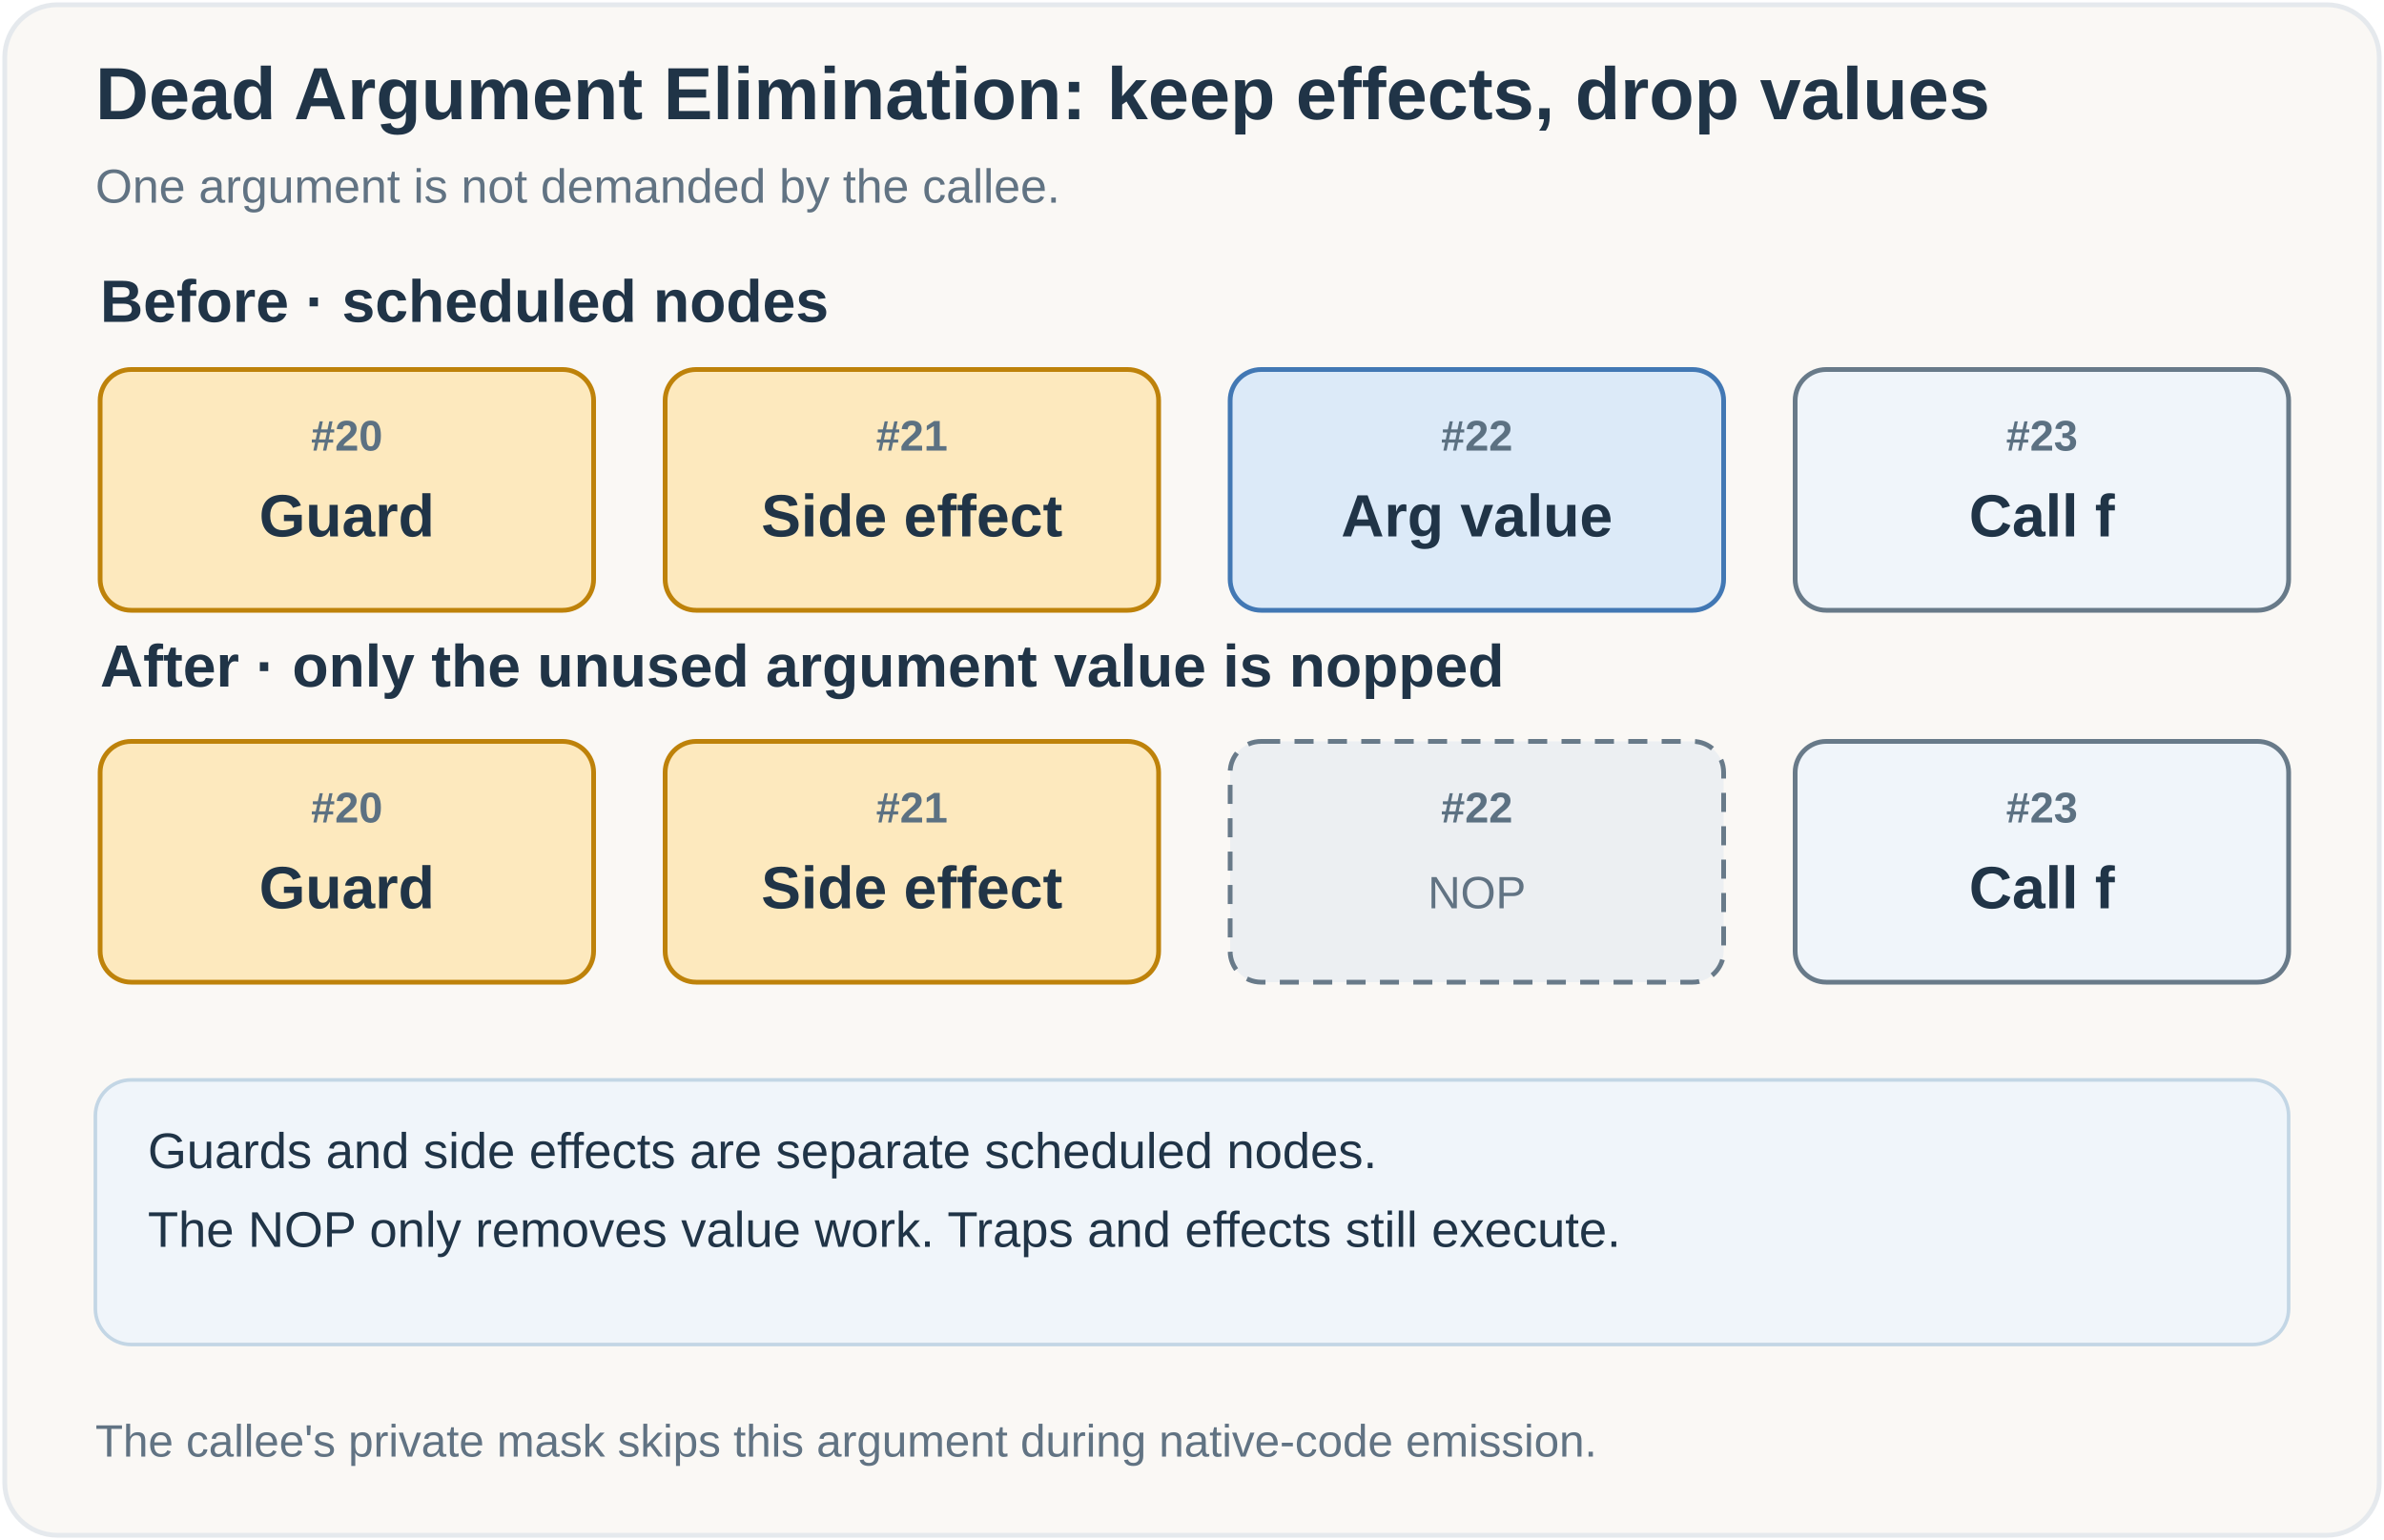
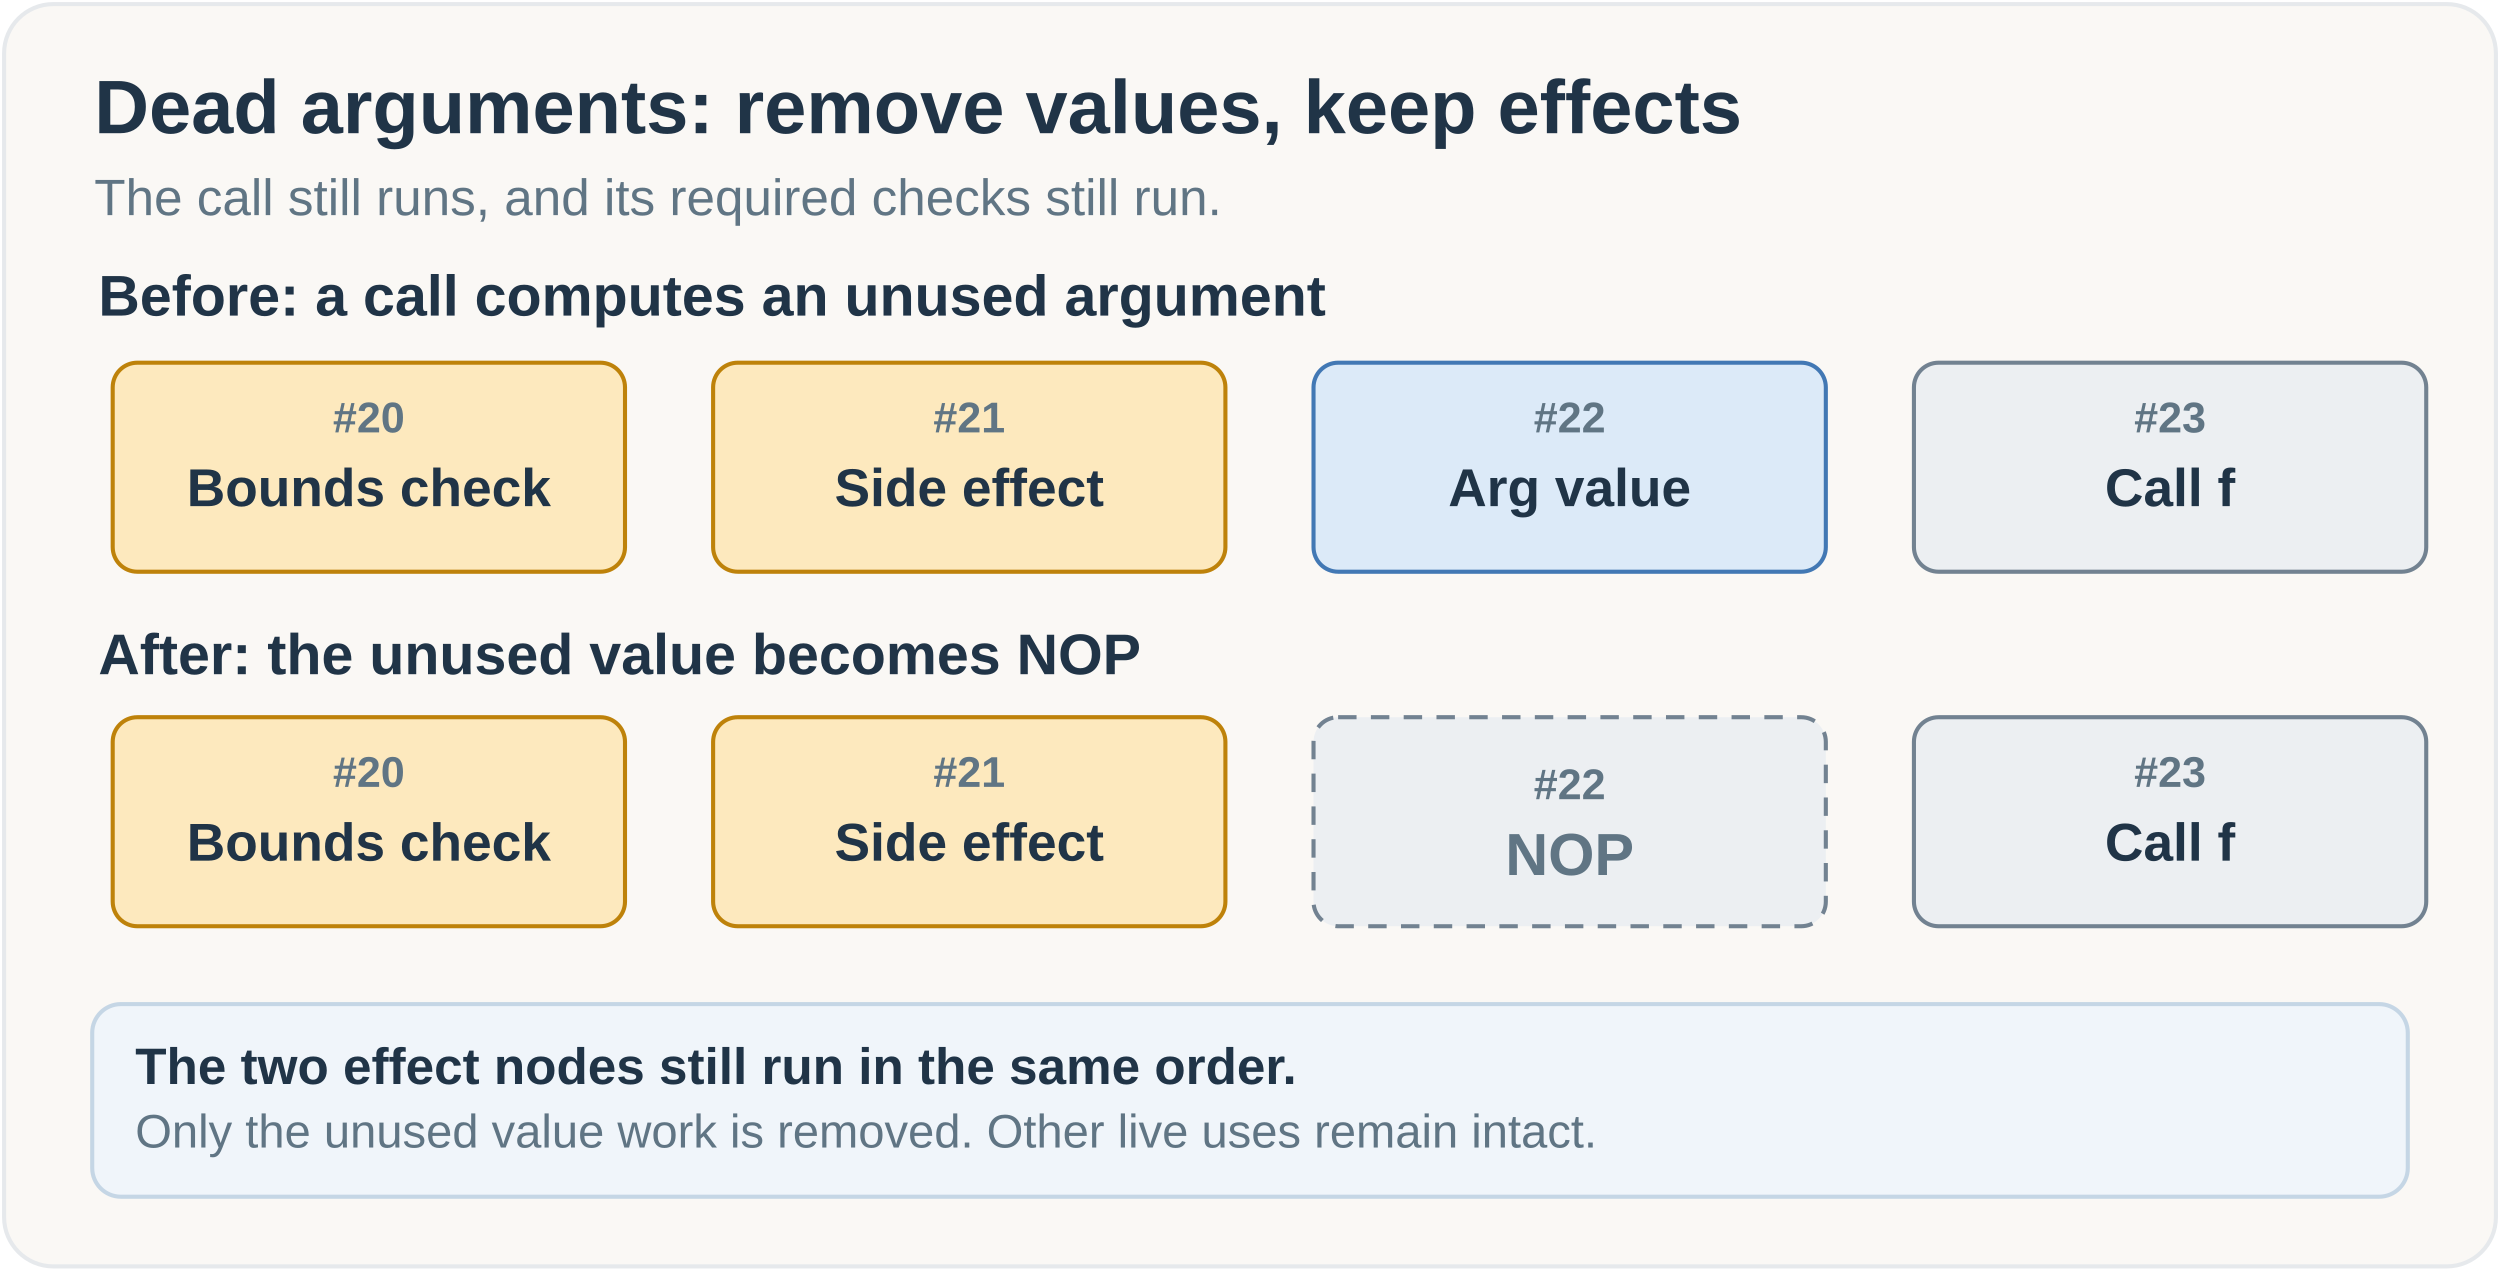
- <svg xmlns="http://www.w3.org/2000/svg" width="1000" height="646" viewBox="0 0 1000 646" role="img" aria-labelledby="title desc">
+ <svg xmlns="http://www.w3.org/2000/svg" width="1220" height="620" viewBox="0 0 1220 620" role="img" aria-label="Before, separate bounds check, side effect, argument value and call are scheduled. After, only the unused value becomes NOP; required effects and call remain.">
  <defs>
-     <marker id="arrow" markerWidth="11" markerHeight="10" refX="10" refY="5" orient="auto">
-       <path d="M0 0 L10 5 L0 10 Z" fill="#2B669D" />
+     <marker id="arr" markerWidth="10" markerHeight="10" refX="9" refY="5" orient="auto">
+       <path d="M0 0 L10 5 L0 10 Z" fill="#4278B4" />
    </marker>
  </defs>
-   <style>text{font-family:"Segoe UI",Arial,sans-serif;fill:#203447}.title{font-size:31px;font-weight:700}.subtitle{font-size:20px;fill:#617383}.section{font-size:25px;font-weight:700}.name{font-size:25px;font-weight:700}.body{font-size:21px}.caption{font-size:19px;fill:#617383}.small{font-size:18px;font-weight:700;fill:#5C7182}.mono{font-family:Consolas,monospace;font-size:22px;font-weight:700}.seq{font-size:18px;font-weight:700}</style>
-   <rect x="2" y="2" width="996" height="642" rx="22" fill="#FAF8F5" stroke="#E5E9ED" stroke-width="2" />
-   <text x="40" y="50" class="title" text-anchor="start">Dead Argument Elimination: keep effects, drop values</text>
-   <text x="40" y="85" class="subtitle" text-anchor="start">One argument is not demanded by the callee.</text>
-   <text x="42" y="135" class="section" text-anchor="start">Before · scheduled nodes</text>
-   <rect x="42" y="155" width="207" height="101" rx="13" fill="#FDE9BE" stroke="#BE820A" stroke-width="2" />
-   <text x="145.5" y="189" class="small" text-anchor="middle">#20</text>
-   <text x="145.5" y="225" class="name" text-anchor="middle">Guard</text>
-   <rect x="279" y="155" width="207" height="101" rx="13" fill="#FDE9BE" stroke="#BE820A" stroke-width="2" />
-   <text x="382.5" y="189" class="small" text-anchor="middle">#21</text>
-   <text x="382.5" y="225" class="name" text-anchor="middle">Side effect</text>
-   <rect x="516" y="155" width="207" height="101" rx="13" fill="#DCEAF8" stroke="#4278B4" stroke-width="2" />
-   <text x="619.5" y="189" class="small" text-anchor="middle">#22</text>
-   <text x="619.5" y="225" class="name" text-anchor="middle">Arg value</text>
-   <rect x="753" y="155" width="207" height="101" rx="13" fill="#F0F5FA" stroke="#687A89" stroke-width="2" />
-   <text x="856.5" y="189" class="small" text-anchor="middle">#23</text>
-   <text x="856.5" y="225" class="name" text-anchor="middle">Call f</text>
-   <text x="42" y="288" class="section" text-anchor="start">After · only the unused argument value is nopped</text>
-   <rect x="42" y="311" width="207" height="101" rx="13" fill="#FDE9BE" stroke="#BE820A" stroke-width="2" />
-   <text x="145.5" y="345" class="small" text-anchor="middle">#20</text>
-   <text x="145.5" y="381" class="name" text-anchor="middle">Guard</text>
-   <rect x="279" y="311" width="207" height="101" rx="13" fill="#FDE9BE" stroke="#BE820A" stroke-width="2" />
-   <text x="382.5" y="345" class="small" text-anchor="middle">#21</text>
-   <text x="382.5" y="381" class="name" text-anchor="middle">Side effect</text>
-   <rect x="516" y="311" width="207" height="101" rx="13" fill="#ECEFF2" stroke="#687A89" stroke-width="2" stroke-dasharray="8 6" />
-   <text x="619.5" y="345" class="small" text-anchor="middle">#22</text>
-   <text x="619.5" y="381" class="caption" text-anchor="middle">NOP</text>
-   <rect x="753" y="311" width="207" height="101" rx="13" fill="#F0F5FA" stroke="#687A89" stroke-width="2" />
-   <text x="856.5" y="345" class="small" text-anchor="middle">#23</text>
-   <text x="856.5" y="381" class="name" text-anchor="middle">Call f</text>
-   <rect x="40" y="453" width="920" height="111" rx="15" fill="#F0F5FA" stroke="#C3D6E5" stroke-width="1.5" />
-   <text x="62" y="490" class="body" text-anchor="start">Guards and side effects are separate scheduled nodes.</text>
-   <text x="62" y="523" class="body" text-anchor="start">The NOP only removes value work. Traps and effects still execute.</text>
-   <text x="40" y="611" class="caption" text-anchor="start">The callee's private mask skips this argument during native-code emission.</text>
+   <rect x="2" y="2" width="1216" height="616" rx="24" fill="#FAF8F5" stroke="#E6E9EC" stroke-width="2" />
+   <text x="46" y="65" font-family="Arial, Helvetica, sans-serif" font-size="37" font-weight="bold" fill="#203447">Dead arguments: remove values, keep effects</text>
+   <text x="46" y="105" font-family="Arial, Helvetica, sans-serif" font-size="25" font-weight="normal" fill="#607584">The call still runs, and its required checks still run.</text>
+   <text x="48" y="154" font-family="Arial, Helvetica, sans-serif" font-size="28" font-weight="bold" fill="#203447">Before: a call computes an unused argument</text>
+   <rect x="55" y="177" width="250" height="102" rx="12" fill="#FDE9BE" stroke="#BE820A" stroke-width="2" />
+   <text x="180" y="211" font-family="Arial, Helvetica, sans-serif" font-size="21" font-weight="bold" fill="#607584" text-anchor="middle">#20</text>
+   <text x="180" y="247" font-family="Arial, Helvetica, sans-serif" font-size="26" font-weight="bold" fill="#203447" text-anchor="middle">Bounds check</text>
+   <rect x="348" y="177" width="250" height="102" rx="12" fill="#FDE9BE" stroke="#BE820A" stroke-width="2" />
+   <text x="473" y="211" font-family="Arial, Helvetica, sans-serif" font-size="21" font-weight="bold" fill="#607584" text-anchor="middle">#21</text>
+   <text x="473" y="247" font-family="Arial, Helvetica, sans-serif" font-size="26" font-weight="bold" fill="#203447" text-anchor="middle">Side effect</text>
+   <rect x="641" y="177" width="250" height="102" rx="12" fill="#DCEAF8" stroke="#4278B4" stroke-width="2" />
+   <text x="766" y="211" font-family="Arial, Helvetica, sans-serif" font-size="21" font-weight="bold" fill="#607584" text-anchor="middle">#22</text>
+   <text x="766" y="247" font-family="Arial, Helvetica, sans-serif" font-size="26" font-weight="bold" fill="#203447" text-anchor="middle">Arg value</text>
+   <rect x="934" y="177" width="250" height="102" rx="12" fill="#ECEFF2" stroke="#728291" stroke-width="2" />
+   <text x="1059" y="211" font-family="Arial, Helvetica, sans-serif" font-size="21" font-weight="bold" fill="#607584" text-anchor="middle">#23</text>
+   <text x="1059" y="247" font-family="Arial, Helvetica, sans-serif" font-size="26" font-weight="bold" fill="#203447" text-anchor="middle">Call f</text>
+   <text x="48" y="329" font-family="Arial, Helvetica, sans-serif" font-size="28" font-weight="bold" fill="#203447">After: the unused value becomes NOP</text>
+   <rect x="55" y="350" width="250" height="102" rx="12" fill="#FDE9BE" stroke="#BE820A" stroke-width="2" />
+   <text x="180" y="384" font-family="Arial, Helvetica, sans-serif" font-size="21" font-weight="bold" fill="#607584" text-anchor="middle">#20</text>
+   <text x="180" y="420" font-family="Arial, Helvetica, sans-serif" font-size="26" font-weight="bold" fill="#203447" text-anchor="middle">Bounds check</text>
+   <rect x="348" y="350" width="250" height="102" rx="12" fill="#FDE9BE" stroke="#BE820A" stroke-width="2" />
+   <text x="473" y="384" font-family="Arial, Helvetica, sans-serif" font-size="21" font-weight="bold" fill="#607584" text-anchor="middle">#21</text>
+   <text x="473" y="420" font-family="Arial, Helvetica, sans-serif" font-size="26" font-weight="bold" fill="#203447" text-anchor="middle">Side effect</text>
+   <rect x="641" y="350" width="250" height="102" rx="12" fill="#ECEFF2" stroke="#728291" stroke-width="2" stroke-dasharray="9 7" />
+   <text x="766" y="390" font-family="Arial, Helvetica, sans-serif" font-size="21" font-weight="bold" fill="#607584" text-anchor="middle">#22</text>
+   <text x="766" y="427" font-family="Arial, Helvetica, sans-serif" font-size="29" font-weight="bold" fill="#607584" text-anchor="middle">NOP</text>
+   <rect x="934" y="350" width="250" height="102" rx="12" fill="#ECEFF2" stroke="#728291" stroke-width="2" />
+   <text x="1059" y="384" font-family="Arial, Helvetica, sans-serif" font-size="21" font-weight="bold" fill="#607584" text-anchor="middle">#23</text>
+   <text x="1059" y="420" font-family="Arial, Helvetica, sans-serif" font-size="26" font-weight="bold" fill="#203447" text-anchor="middle">Call f</text>
+   <rect x="45" y="490" width="1130" height="94" rx="14" fill="#F0F5FA" stroke="#C5D6E5" stroke-width="2" />
+   <text x="66" y="529" font-family="Arial, Helvetica, sans-serif" font-size="25" font-weight="bold" fill="#203447">The two effect nodes still run in the same order.</text>
+   <text x="66" y="560" font-family="Arial, Helvetica, sans-serif" font-size="23" font-weight="normal" fill="#607584">Only the unused value work is removed. Other live uses remain intact.</text>
</svg>
